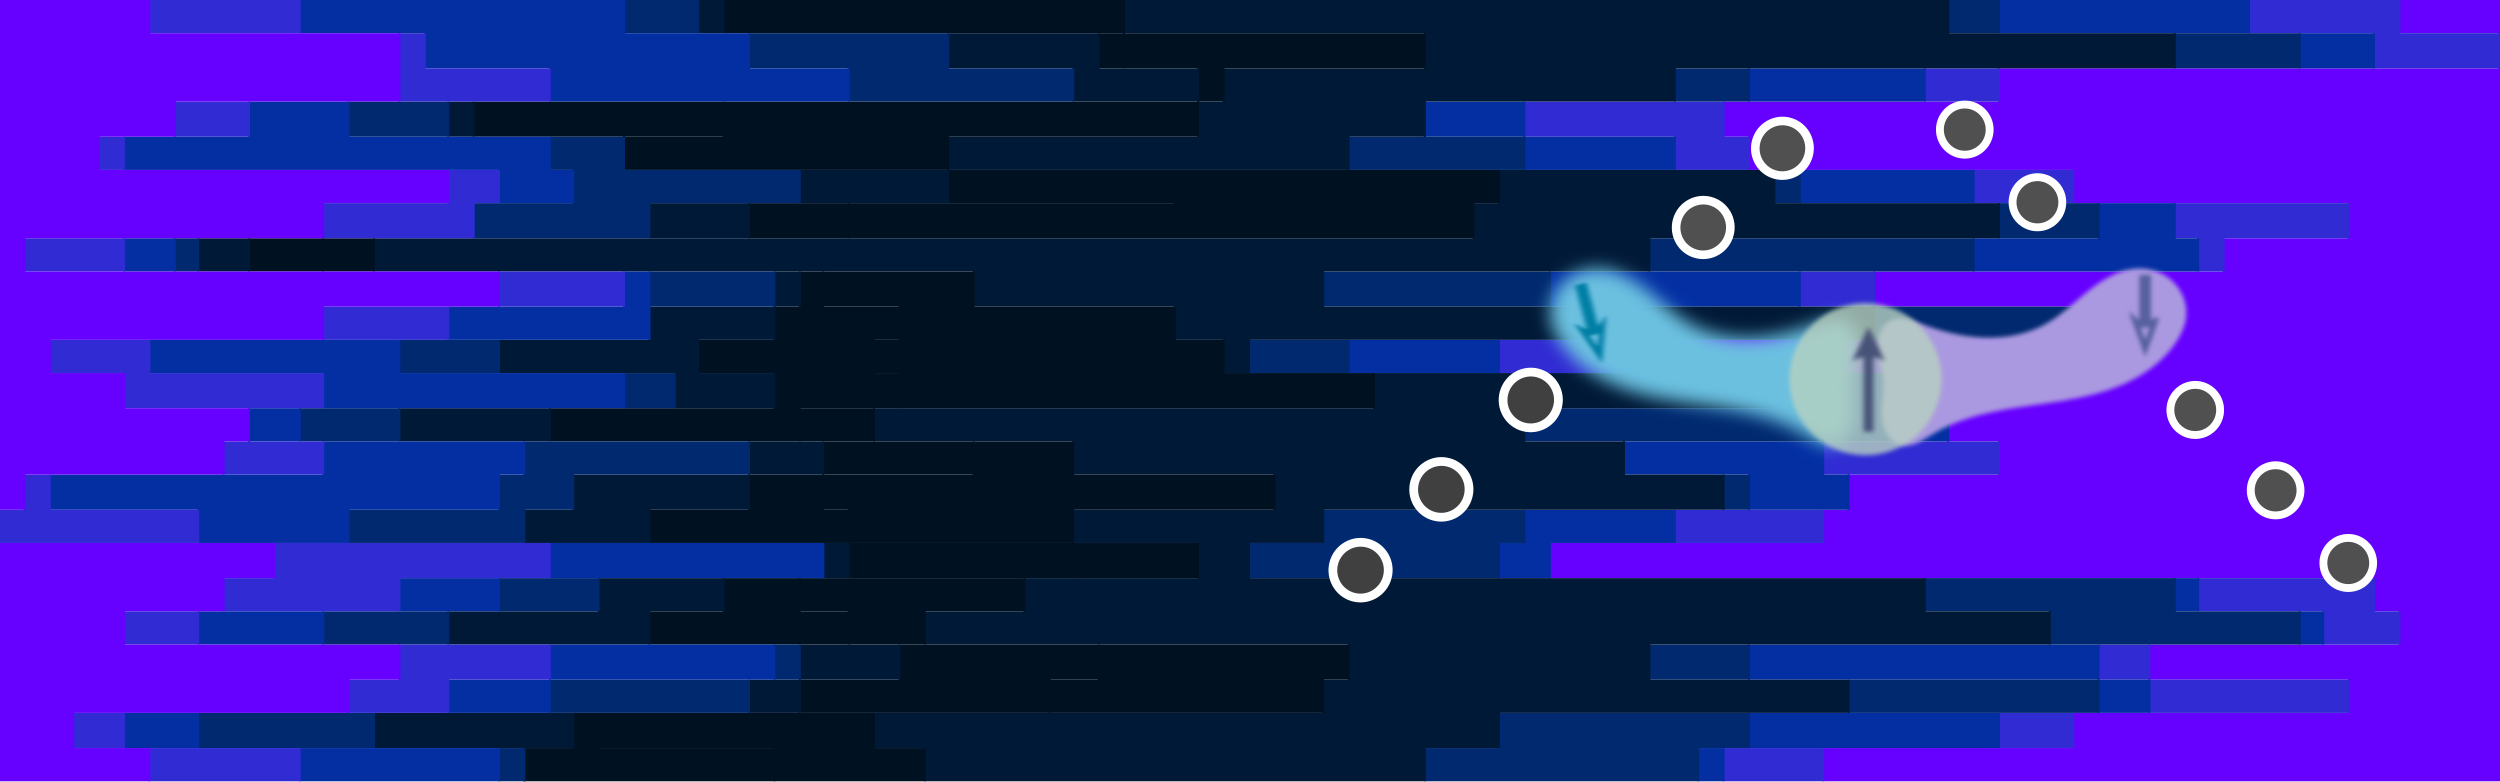
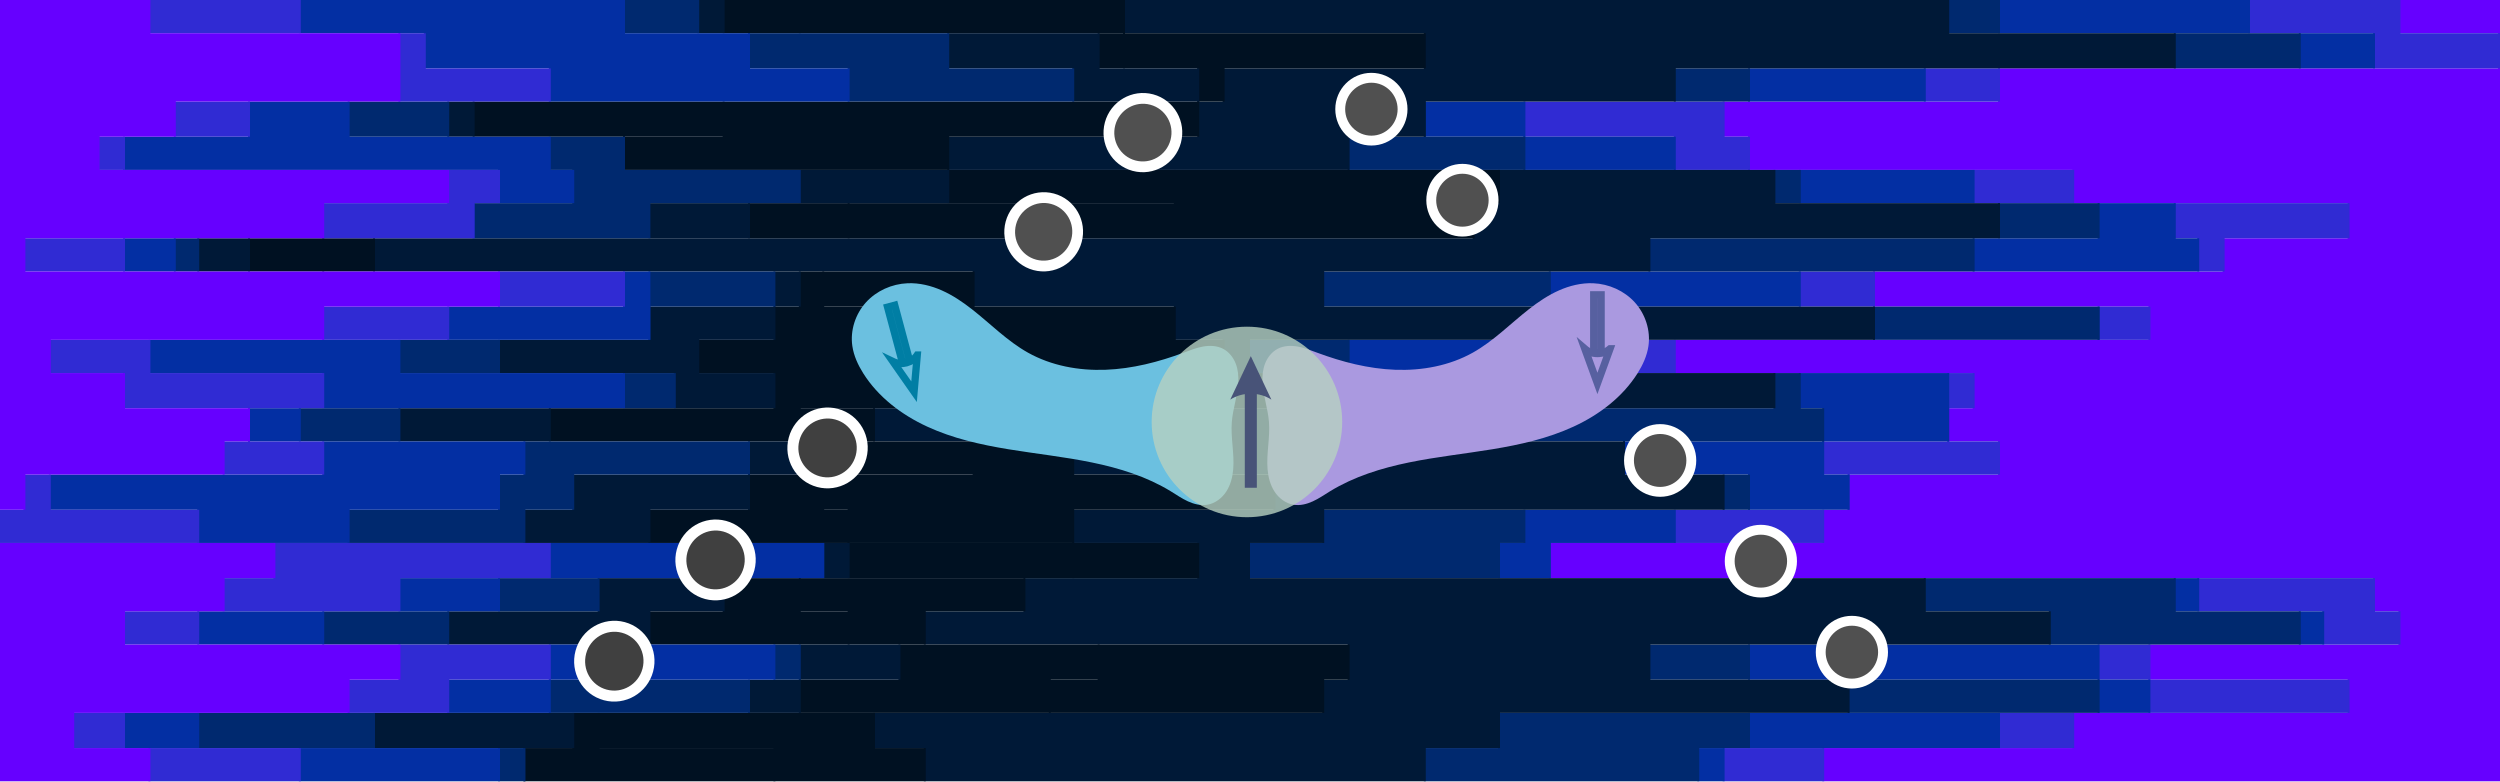
<svg xmlns="http://www.w3.org/2000/svg" width="338.667mm" height="105.833mm" viewBox="0 0 338.667 105.833" version="1.1" id="svg658" xml:space="preserve">
-   <defs id="defs655">
-     <filter style="color-interpolation-filters:sRGB" id="filter1449" x="-0.065" y="-0.114" width="1.13" height="1.227">
-       <feGaussianBlur stdDeviation="1.022" id="feGaussianBlur1451" />
-     </filter>
-     <filter style="color-interpolation-filters:sRGB" id="filter1453" x="-0.602" y="-0.12" width="2.204" height="1.319">
-       <feGaussianBlur stdDeviation="1.189" id="feGaussianBlur1455" />
-     </filter>
-     <filter style="color-interpolation-filters:sRGB" id="filter1457" x="-0.018" y="-0.031" width="1.036" height="1.063">
-       <feGaussianBlur stdDeviation="0.282" id="feGaussianBlur1459" />
-     </filter>
-     <filter style="color-interpolation-filters:sRGB" id="filter1461" x="-0.037" y="-0.037" width="1.073" height="1.073">
-       <feGaussianBlur stdDeviation="0.282" id="feGaussianBlur1463" />
-     </filter>
-     <filter style="color-interpolation-filters:sRGB" id="filter1465" x="-0.193" y="-0.046" width="1.385" height="1.093">
-       <feGaussianBlur stdDeviation="1.098" id="feGaussianBlur1467" />
-     </filter>
-     <filter style="color-interpolation-filters:sRGB" id="filter1469" x="-0.602" y="-0.12" width="2.204" height="1.319">
-       <feGaussianBlur stdDeviation="1.189" id="feGaussianBlur1471" />
-     </filter>
-   </defs>
+   <defs id="defs655" />
  <g id="layer1" transform="translate(23.75508,-416.3083)">
    <g id="g10941" transform="matrix(0.2645833,0,0,0.2645833,-23.75508,416.3083)">
      <path d="M 1189,400 H 933 v -17 h 128 v -18 h 141 v -17 h -102 v -18 h 128 v -17 h -13 V 296 H 793 v -18 h 140 v -17 h 13 v -18 h 77 v -17 h -26 v -17 h 13 V 191 H 857 v -17 h 243 V 157 H 959 v -18 h 179 v -17 h 64 V 104 H 1061 V 87 H 895 V 70 H 882 V 52 h 141 V 35 h 256 V 17 h -51 V 0 h 52 v 17 0 18 0 17 0 18 0 17 0 17 0 18 0 17 0 18 0 17 0 17 0 18 0 17 0 17 0 18 0 17 0 18 0 17 0 17 0 18 0 17 0 18 0 17 0 z" fill="#6600ff" id="path10900" />
      <path d="M 1087,400 H 882 v -17 h 141 v -18 h 77 v -17 h -26 v -18 h 115 v -17 h -64 V 296 H 793 v -18 h 64 v -17 h 89 v -18 h -13 v -17 h 64 v -17 0 -18 H 767 v -17 h 307 V 157 H 921 v -18 h 204 v -17 h -12 V 104 H 1010 V 87 H 857 V 70 H 780 V 52 H 985 V 35 h 230 V 17 h -64 V 0 h 78 v 17 h 51 V 35 H 1024 V 52 H 883 v 18 h 13 v 17 h 166 v 17 h 141 v 18 h -64 v 17 H 960 v 18 h 141 v 17 H 858 v 17 h 153 v 18 h -13 v 17 h 26 v 17 h -77 v 18 h -13 v 17 H 794 v 18 h 422 v 17 h 13 v 17 h -128 v 18 h 102 v 17 h -141 v 18 H 934 v 17 h 256 z" fill="#302bd3" id="path10902" />
      <path d="M 1074,400 H 869 v -17 h 26 v -18 h 179 V 348 H 895 v -18 h 282 v -17 h -64 V 296 H 767 v -18 h 13 V 261 H 895 V 243 H 831 V 226 H 933 V 209 H 921 V 191 H 690 v -17 h 384 V 157 H 793 v -18 h 217 v -17 h 64 V 104 H 921 V 87 H 780 V 70 H 729 V 52 H 895 V 35 h 282 V 17 H 1023 V 0 h 129 v 17 h 64 V 35 H 986 V 52 H 781 v 18 h 77 v 17 h 153 v 17 h 103 v 18 h 12 v 17 H 922 v 18 h 153 v 17 H 768 v 17 h 230 v 18 0 17 h -64 v 17 h 13 v 18 h -89 v 17 h -64 v 18 h 332 v 17 h 64 v 17 h -115 v 18 h 26 v 17 h -77 v 18 H 883 v 17 h 205 z" fill="#032fa3" id="path10904" />
      <path d="M 1023,400 H 729 v -17 h 38 V 365 H 946 V 348 H 844 v -18 h 205 V 313 H 985 V 296 H 639 v -18 h 38 V 261 H 882 V 243 H 831 V 226 H 780 V 209 H 908 V 191 H 639 V 174 H 959 V 157 H 677 v -18 h 167 v -17 h 179 V 104 H 908 V 87 H 690 V 70 h 39 V 52 H 857 V 35 h 256 V 17 H 997 V 0 h 27 v 17 h 154 V 35 H 896 V 52 H 730 v 18 h 51 v 17 h 141 v 17 h 153 v 18 h -64 v 17 H 794 v 18 h 281 v 17 H 691 v 17 h 231 v 18 h 12 v 17 H 832 v 17 h 64 v 18 H 781 v 17 h -13 v 18 h 346 v 17 h 64 v 17 H 896 v 18 h 179 v 17 H 896 v 18 h -26 v 17 h 205 z" fill="#00296f" id="path10906" />
      <path d="m 549,400 h -76 v -17 h -26 v -18 h 230 v -17 h 13 V 330 H 473 v -17 h 51 v -17 h 89 V 278 H 549 V 261 H 652 V 243 H 549 V 226 H 447 V 209 H 703 V 191 H 626 V 174 H 601 V 157 H 498 V 139 H 191 v -17 h 563 v -18 h 13 V 87 H 485 V 70 H 613 V 52 h 13 V 35 H 729 V 17 H 575 V 0 h 423 v 17 h 116 V 35 H 858 V 52 H 730 v 18 h -39 v 17 h 218 v 17 h 115 v 18 H 845 v 17 H 678 v 18 h 282 v 17 H 640 v 17 h 269 v 18 H 781 v 17 h 51 v 17 h 51 v 18 H 678 v 17 h -38 v 18 h 346 v 17 h 64 v 17 H 845 v 18 h 102 v 17 H 768 v 18 h -38 v 17 h 294 z" fill="#001937" id="path10908" />
      <path d="m 383,400 h 13 v -17 h -90 v -18 h 231 v -17 h 25 V 330 H 434 V 313 H 409 V 296 H 549 V 278 H 434 v -17 h -13 v -18 h 77 v -17 h -89 v -17 h 51 v -18 h -13 v -17 h 13 V 157 H 421 V 139 H 165 V 122 H 434 V 104 H 601 V 87 H 319 V 70 h 51 V 52 H 613 V 35 H 575 V 17 H 409 V 0 H 576 V 17 H 730 V 35 H 627 V 52 H 614 V 70 H 486 v 17 h 282 v 17 h -13 v 18 H 192 v 17 h 307 v 18 h 103 v 17 h 25 v 17 h 77 v 18 H 448 v 17 h 102 v 17 h 103 v 18 H 550 v 17 h 64 v 18 h -89 v 17 h -51 v 17 h 217 v 18 h -13 v 17 H 448 v 18 h 26 v 17 h 76 z" fill="#001122" id="path10910" />
      <path d="M 383,400 H 268 v -17 h 25 v -18 h 116 v -17 h 51 V 330 H 332 v -17 h 38 v -17 h 64 V 278 H 332 v -17 h 51 v -18 h 38 V 226 H 281 v -17 h 115 v -18 h -39 v -17 h 39 v -17 h 13 V 139 H 127 V 122 H 383 V 104 H 485 V 87 H 319 V 70 H 242 V 52 H 613 V 35 H 562 V 17 H 370 V 0 h 40 v 17 h 166 v 18 h 38 V 52 H 371 v 18 h -51 v 17 h 282 v 17 H 435 v 18 H 166 v 17 h 256 v 18 h 39 v 17 h -13 v 17 h 13 v 18 h -51 v 17 h 89 v 17 h -77 v 18 h 13 v 17 h 115 v 18 H 410 v 17 h 25 v 17 h 128 v 18 h -25 v 17 H 307 v 18 h 90 v 17 h -13 z" fill="#001122" id="path10912" />
      <path d="M 370,400 H 268 v -17 h -77 v -18 h 192 v -17 h 26 V 330 H 229 v -17 h 77 V 296 H 421 V 278 H 268 v -17 h 25 v -18 h 90 V 226 H 204 v -17 h 141 v -18 h -90 v -17 h 77 v -17 h 64 V 139 H 101 v -17 h 231 v -18 h 77 V 87 H 319 V 70 H 229 V 52 H 549 V 35 H 485 V 17 H 357 V 0 h 14 v 17 h 192 v 18 h 51 V 52 H 243 v 18 h 77 v 17 h 166 v 17 H 384 v 18 H 128 v 17 h 282 v 18 h -13 v 17 h -39 v 17 h 39 v 18 H 282 v 17 h 140 v 17 h -38 v 18 h -51 v 17 h 102 v 18 h -64 v 17 h -38 v 17 h 128 v 18 h -51 v 17 H 294 v 18 h -25 v 17 h 115 z" fill="#001937" id="path10914" />
      <path d="M 293,400 H 255 V 383 H 101 V 365 H 281 V 348 H 396 V 330 H 165 v -17 h 90 V 296 H 421 V 278 H 178 v -17 h 77 v -18 h 13 V 226 H 153 V 209 H 319 V 191 H 204 v -17 h 128 v -17 0 -18 H 89 v -17 h 153 v -18 h 51 V 87 H 281 V 70 H 178 V 52 H 434 V 35 H 383 V 17 H 319 V 0 h 39 v 17 h 128 v 18 h 64 V 52 H 230 v 18 h 90 v 17 h 90 v 17 h -77 v 18 H 102 v 17 h 295 v 18 h -64 v 17 h -77 v 17 h 90 v 18 H 205 v 17 h 179 v 17 h -90 v 18 h -25 v 17 h 153 v 18 H 307 v 17 h -77 v 17 h 180 v 18 h -26 v 17 H 192 v 18 h 77 v 17 h 102 z" fill="#00296f" id="path10916" />
      <path d="M 242,400 H 153 V 383 H 63 v -18 h 166 v -17 h 52 V 330 H 101 v -17 h 103 v -17 h 77 V 278 H 101 V 261 H 25 v -18 h 140 v -17 h -38 v -17 h 38 V 191 H 76 v -17 h 153 v -17 h 90 V 139 H 63 v -17 h 179 v -18 h 13 V 87 H 63 V 70 h 64 V 52 H 281 V 35 H 217 V 17 H 153 V 0 h 167 v 17 h 64 v 18 h 51 V 52 H 179 v 18 h 103 v 17 h 12 v 17 h -51 v 18 H 90 v 17 h 243 v 18 0 17 H 205 v 17 h 115 v 18 H 154 v 17 h 115 v 17 h -13 v 18 h -77 v 17 h 243 v 18 H 256 v 17 h -90 v 17 h 231 v 18 H 282 v 17 H 102 v 18 h 154 v 17 h 38 z" fill="#032fa3" id="path10918" />
      <path d="M 165,400 H 76 V 383 H 37 v -18 h 141 v -17 h 26 V 330 H 63 v -17 h 51 v -17 h 26 V 278 H 0 v -17 h 12 v -18 h 102 v -17 h 13 V 209 H 63 V 191 H 25 v -17 h 140 v -17 h 90 V 139 H 12 v -17 h 153 v -18 h 64 V 87 H 50 V 70 H 89 V 52 H 204 V 35 35 17 H 76 V 0 h 78 v 17 h 64 v 18 h 64 V 52 H 128 V 70 H 64 v 17 h 192 v 17 h -13 v 18 H 64 v 17 h 256 v 18 h -90 v 17 H 77 v 17 h 89 v 18 h -38 v 17 h 38 v 17 H 26 v 18 h 76 v 17 h 180 v 18 h -77 v 17 H 102 v 17 h 180 v 18 h -52 v 17 H 64 v 18 h 90 v 17 h 89 z" fill="#302bd3" id="path10920" />
      <path d="m 0,400 v 0 -17 0 -18 0 -17 0 -18 0 -17 0 -17 0 -18 0 -17 0 -18 0 -17 0 -17 0 -18 0 -17 0 -17 0 -18 0 -17 0 -18 0 -17 0 -17 0 -18 0 -17 0 -18 0 -17 h 77 v 17 h 128 v 18 0 17 H 90 V 70 H 51 v 17 h 179 v 17 h -64 v 18 H 13 v 17 h 243 v 18 h -90 v 17 H 26 v 17 h 38 v 18 h 64 v 17 h -13 v 17 H 13 v 18 H 0 v 17 h 141 v 18 h -26 v 17 H 64 v 17 h 141 v 18 h -26 v 17 H 38 v 18 h 39 v 17 h 89 z" fill="#6600ff" id="path10922" />
    </g>
-     <path style="fill:#6bc0e0;fill-opacity:1;stroke:none;stroke-width:0.024;stroke-dasharray:none;stroke-opacity:1;filter:url(#filter1449)" d="m 224.705,475.47 c -0.638,0.107 -1.296,-0.057 -1.884,-0.326 -0.588,-0.27 -1.122,-0.642 -1.674,-0.98 -2.337,-1.432 -4.999,-2.257 -7.684,-2.807 -2.685,-0.551 -5.416,-0.84 -8.121,-1.285 -2.705,-0.445 -5.407,-1.053 -7.897,-2.201 -2.489,-1.148 -4.769,-2.871 -6.229,-5.191 -0.511,-0.812 -0.921,-1.703 -1.06,-2.652 -0.221,-1.513 0.295,-3.105 1.319,-4.24 1.024,-1.135 2.529,-1.807 4.057,-1.869 1.149,-0.047 2.296,0.235 3.347,0.703 1.05,0.468 2.011,1.118 2.916,1.827 1.811,1.418 3.44,3.095 5.446,4.22 2.278,1.277 4.944,1.768 7.554,1.671 2.61,-0.097 5.173,-0.76 7.62,-1.671 0.617,-0.23 1.232,-0.477 1.881,-0.591 0.648,-0.114 1.342,-0.086 1.928,0.214 0.572,0.294 0.997,0.83 1.233,1.428 0.236,0.598 0.295,1.254 0.256,1.896 -0.077,1.283 -0.528,2.52 -0.629,3.802 -0.121,1.531 0.262,3.069 0.137,4.6 -0.063,0.765 -0.259,1.533 -0.679,2.177 -0.42,0.643 -1.081,1.15 -1.838,1.278 z" id="path2138-3-2" transform="matrix(1.111003,0,0,1.111003,-24.9773,-51.61931)" />
-     <g id="g17535" style="stroke-width:3;stroke-dasharray:none;filter:url(#filter1453)" transform="matrix(0.2546805,-0.06824145,0.06824145,0.2546805,204.7886,437.0922)">
+     <path style="fill:#6bc0e0;fill-opacity:1;stroke:none;stroke-width:0.033;stroke-dasharray:none;stroke-opacity:1" d="m 139.799,484.681 c -0.888,0.149 -1.804,-0.079 -2.622,-0.454 -0.819,-0.375 -1.562,-0.893 -2.33,-1.364 -3.253,-1.993 -6.959,-3.141 -10.697,-3.908 -3.738,-0.767 -7.539,-1.17 -11.304,-1.789 -3.765,-0.619 -7.527,-1.466 -10.992,-3.064 -3.465,-1.598 -6.639,-3.997 -8.671,-7.227 -0.711,-1.13 -1.282,-2.371 -1.475,-3.692 -0.307,-2.106 0.41,-4.322 1.836,-5.902 1.426,-1.58 3.521,-2.515 5.647,-2.602 1.6,-0.065 3.196,0.327 4.658,0.979 1.462,0.651 2.799,1.556 4.06,2.543 2.521,1.974 4.788,4.309 7.582,5.874 3.171,1.777 6.883,2.461 10.516,2.326 3.633,-0.135 7.201,-1.057 10.608,-2.326 0.858,-0.32 1.716,-0.664 2.618,-0.823 0.902,-0.159 1.868,-0.12 2.683,0.298 0.796,0.409 1.388,1.156 1.717,1.988 0.329,0.832 0.41,1.746 0.357,2.639 -0.107,1.786 -0.735,3.508 -0.875,5.292 -0.168,2.131 0.365,4.272 0.19,6.403 -0.087,1.065 -0.361,2.135 -0.945,3.03 -0.584,0.895 -1.504,1.601 -2.559,1.779 z" id="path2138-3-2" />
+     <g id="g17535" style="stroke-width:3;stroke-dasharray:none" transform="matrix(0.3191048,-0.08550389,0.08550389,0.3191048,114.8874,435.143)">
      <path style="color:#000000;fill:none;fill-opacity:1;stroke:#007ea4;stroke-width:3;stroke-dasharray:none;stroke-opacity:1" d="m -71.65,52.153 v 23.652 h 3.02 V 52.153 Z" id="path15220" />
      <g id="g15214" style="fill:none;fill-opacity:1;stroke:#007ea4;stroke-width:3;stroke-dasharray:none;stroke-opacity:1" transform="translate(0,6.35)">
        <path d="m -64.979,67.933 -5.162,14.195 -5.162,-14.195 c 3.007,2.581 7.304,2.581 10.323,0 z" style="fill:none;fill-opacity:1;fill-rule:evenodd;stroke:#007ea4;stroke-width:3;stroke-dasharray:none;stroke-opacity:1" id="path15216" />
      </g>
    </g>
-     <path style="fill:#aa99e0;fill-opacity:1;stroke:none;stroke-width:0.024;stroke-dasharray:none;stroke-opacity:1;filter:url(#filter1457)" d="m 233.084,475.47 c 0.638,0.107 1.296,-0.057 1.884,-0.326 0.588,-0.27 1.122,-0.642 1.674,-0.98 2.337,-1.432 4.999,-2.257 7.684,-2.807 2.685,-0.551 5.416,-0.84 8.121,-1.285 2.705,-0.445 5.407,-1.053 7.897,-2.201 2.489,-1.148 4.769,-2.871 6.229,-5.191 0.511,-0.812 0.921,-1.703 1.06,-2.652 0.221,-1.513 -0.295,-3.105 -1.319,-4.24 -1.024,-1.135 -2.529,-1.807 -4.057,-1.869 -1.149,-0.047 -2.296,0.235 -3.347,0.703 -1.05,0.468 -2.011,1.118 -2.916,1.827 -1.811,1.418 -3.44,3.095 -5.446,4.22 -2.278,1.277 -4.944,1.768 -7.554,1.671 -2.61,-0.097 -5.173,-0.76 -7.62,-1.671 -0.617,-0.23 -1.232,-0.477 -1.881,-0.591 -0.648,-0.114 -1.342,-0.086 -1.928,0.214 -0.572,0.294 -0.997,0.83 -1.233,1.428 -0.236,0.598 -0.295,1.254 -0.256,1.896 0.077,1.283 0.528,2.52 0.629,3.802 0.121,1.531 -0.262,3.069 -0.137,4.6 0.063,0.765 0.259,1.533 0.679,2.177 0.42,0.643 1.081,1.15 1.838,1.278 z" id="path2138-3" transform="matrix(1.111003,0,0,1.111003,-24.9773,-51.61931)" />
-     <circle style="opacity:0.8;fill:#b7d1c0;fill-opacity:1;stroke:none;stroke-width:0.475;filter:url(#filter1461)" id="path234" cx="228.559" cy="467.415" r="9.271" transform="matrix(1.111003,0,0,1.111003,-24.9773,-51.61931)" />
-     <g id="path962" style="fill:#485378;fill-opacity:1;stroke-width:2.771;stroke-dasharray:none;filter:url(#filter1465)" transform="matrix(0.3255674,0,0,0.250238,211.7473,442.4841)">
+     <path style="fill:#aa99e0;fill-opacity:1;stroke:none;stroke-width:0.033;stroke-dasharray:none;stroke-opacity:1" d="m 151.463,484.681 c 0.888,0.149 1.804,-0.079 2.622,-0.454 0.819,-0.375 1.562,-0.893 2.33,-1.364 3.253,-1.993 6.959,-3.141 10.697,-3.908 3.738,-0.767 7.539,-1.17 11.304,-1.789 3.765,-0.619 7.527,-1.466 10.992,-3.064 3.465,-1.598 6.639,-3.997 8.671,-7.227 0.711,-1.13 1.282,-2.371 1.475,-3.692 0.307,-2.106 -0.41,-4.322 -1.836,-5.902 -1.426,-1.58 -3.521,-2.515 -5.647,-2.602 -1.6,-0.065 -3.196,0.327 -4.658,0.979 -1.462,0.651 -2.799,1.556 -4.06,2.543 -2.521,1.974 -4.788,4.309 -7.582,5.874 -3.171,1.777 -6.883,2.461 -10.516,2.326 -3.633,-0.135 -7.201,-1.057 -10.608,-2.326 -0.858,-0.32 -1.716,-0.664 -2.618,-0.823 -0.902,-0.159 -1.868,-0.12 -2.683,0.298 -0.796,0.409 -1.388,1.156 -1.717,1.988 -0.329,0.832 -0.41,1.746 -0.357,2.639 0.107,1.786 0.735,3.508 0.875,5.292 0.168,2.131 -0.365,4.272 -0.19,6.403 0.087,1.065 0.361,2.135 0.945,3.03 0.584,0.895 1.504,1.601 2.559,1.779 z" id="path2138-3" />
+     <circle style="opacity:0.8;fill:#b7d1c0;fill-opacity:1;stroke:none;stroke-width:0.661" id="path234" cx="145.164" cy="473.469" r="12.905" />
+     <g id="path962" style="fill:#485378;fill-opacity:1;stroke-width:2.771;stroke-dasharray:none" transform="matrix(0.4079234,0,0,0.3135386,123.6063,441.8987)">
      <path style="color:#000000;fill:#485378;fill-opacity:1;stroke-width:2.771;stroke-dasharray:none" d="m 52.133,87.637 v 41.49 h 4 V 87.637 Z" id="path16028" />
      <g id="g16022" style="fill:#485378;fill-opacity:1;stroke-width:2.771;stroke-dasharray:none">
        <path d="m 47.296,91.054 6.836,-18.8 6.836,18.8 c -3.982,-3.418 -9.673,-3.418 -13.673,0 z" style="fill:#485378;fill-opacity:1;fill-rule:evenodd;stroke-width:2.771;stroke-dasharray:none" id="path16024" />
      </g>
    </g>
-     <g id="g17535-2" style="fill:none;fill-opacity:1;stroke:#5760a0;stroke-width:3;stroke-dasharray:none;stroke-opacity:1;filter:url(#filter1469)" transform="matrix(0.2636647,0,0,0.2636647,285.3391,440.1864)">
+     <g id="g17535-2" style="fill:none;fill-opacity:1;stroke:#5760a0;stroke-width:3;stroke-dasharray:none;stroke-opacity:1" transform="matrix(0.3303616,0,0,0.3303616,215.814,439.0199)">
      <path style="color:#000000;fill:none;fill-opacity:1;stroke:#5760a0;stroke-width:3;stroke-dasharray:none;stroke-opacity:1" d="m -71.65,52.153 v 23.652 h 3.02 V 52.153 Z" id="path15220-8" />
      <g id="g15214-9" style="fill:none;fill-opacity:1;stroke:#5760a0;stroke-width:3;stroke-dasharray:none;stroke-opacity:1" transform="translate(0,6.35)">
        <path d="m -64.979,67.933 -5.162,14.195 -5.162,-14.195 c 3.007,2.581 7.304,2.581 10.323,0 z" style="fill:none;fill-opacity:1;fill-rule:evenodd;stroke:#5760a0;stroke-width:3;stroke-dasharray:none;stroke-opacity:1" id="path15216-7" />
      </g>
    </g>
-     <ellipse style="fill:#505050;fill-opacity:1;stroke:#ffffff;stroke-width:1.068;stroke-dasharray:none;stroke-opacity:1" id="ellipse8880-4" cx="-273.628" cy="471.843" rx="3.37" ry="3.396" transform="scale(-1,1)" />
-     <ellipse style="fill:#505050;fill-opacity:1;stroke:#ffffff;stroke-width:1.068;stroke-dasharray:none;stroke-opacity:1" id="path8864-3-7-3" cx="-252.249" cy="443.706" rx="3.37" ry="3.396" transform="scale(-1,1)" />
-     <ellipse style="fill:#404040;fill-opacity:1;stroke:#ffffff;stroke-width:1.069;stroke-dasharray:none;stroke-opacity:1" id="ellipse9048" cx="202.686" cy="421.671" rx="3.374" ry="3.4" transform="matrix(1.073147,0.2875488,-0.2875488,1.073147,87.3501,-40.30728)" />
-     <ellipse style="fill:#505050;fill-opacity:1;stroke:#ffffff;stroke-width:1.048;stroke-dasharray:none;stroke-opacity:1" id="ellipse9052" cx="217.557" cy="395.913" rx="3.306" ry="3.332" transform="matrix(1.073147,0.2875488,-0.2875488,1.073147,87.3501,-40.30728)" />
-     <ellipse style="fill:#404040;fill-opacity:1;stroke:#ffffff;stroke-width:1.069;stroke-dasharray:none;stroke-opacity:1" id="ellipse15989" cx="194.978" cy="435.021" rx="3.374" ry="3.4" transform="matrix(1.073147,0.2875488,-0.2875488,1.073147,87.3501,-40.30728)" />
-     <ellipse style="fill:#505050;fill-opacity:1;stroke:#ffffff;stroke-width:1.068;stroke-dasharray:none;stroke-opacity:1" id="ellipse15991" cx="-284.516" cy="482.731" rx="3.37" ry="3.396" transform="scale(-1,1)" />
-     <ellipse style="fill:#505050;fill-opacity:1;stroke:#ffffff;stroke-width:1.048;stroke-dasharray:none;stroke-opacity:1" id="ellipse1076" cx="224.384" cy="384.088" rx="3.306" ry="3.332" transform="matrix(1.073147,0.2875488,-0.2875488,1.073147,87.3501,-40.30728)" />
-     <ellipse style="fill:#505050;fill-opacity:1;stroke:#ffffff;stroke-width:1.068;stroke-dasharray:none;stroke-opacity:1" id="ellipse1078" cx="-242.408" cy="433.866" rx="3.37" ry="3.396" transform="scale(-1,1)" />
-     <ellipse style="fill:#404040;fill-opacity:1;stroke:#ffffff;stroke-width:1.069;stroke-dasharray:none;stroke-opacity:1" id="ellipse1080" cx="188.012" cy="447.087" rx="3.374" ry="3.4" transform="matrix(1.073147,0.2875488,-0.2875488,1.073147,87.3501,-40.30728)" />
-     <ellipse style="fill:#505050;fill-opacity:1;stroke:#ffffff;stroke-width:1.068;stroke-dasharray:none;stroke-opacity:1" id="ellipse1082" cx="-294.357" cy="492.572" rx="3.37" ry="3.396" transform="scale(-1,1)" />
+     <ellipse style="fill:#505050;fill-opacity:1;stroke:#ffffff;stroke-width:1.338;stroke-dasharray:none;stroke-opacity:1" id="ellipse8880-4" cx="-201.14" cy="478.685" rx="4.222" ry="4.255" transform="scale(-1,1)" />
+     <ellipse style="fill:#505050;fill-opacity:1;stroke:#ffffff;stroke-width:1.338;stroke-dasharray:none;stroke-opacity:1" id="path8864-3-7-3" cx="-174.353" cy="443.43" rx="4.222" ry="4.255" transform="scale(-1,1)" />
+     <ellipse style="fill:#404040;fill-opacity:1;stroke:#ffffff;stroke-width:1.489;stroke-dasharray:none;stroke-opacity:1" id="ellipse9048" cx="208.795" cy="437.869" rx="4.696" ry="4.733" transform="rotate(15)" />
+     <ellipse style="fill:#505050;fill-opacity:1;stroke:#ffffff;stroke-width:1.459;stroke-dasharray:none;stroke-opacity:1" id="ellipse9052" cx="229.497" cy="402.012" rx="4.602" ry="4.638" transform="rotate(15)" />
+     <ellipse style="fill:#404040;fill-opacity:1;stroke:#ffffff;stroke-width:1.489;stroke-dasharray:none;stroke-opacity:1" id="ellipse15989" cx="198.066" cy="456.452" rx="4.696" ry="4.733" transform="rotate(15)" />
+     <ellipse style="fill:#505050;fill-opacity:1;stroke:#ffffff;stroke-width:1.338;stroke-dasharray:none;stroke-opacity:1" id="ellipse15991" cx="-214.783" cy="492.327" rx="4.222" ry="4.255" transform="scale(-1,1)" />
+     <ellipse style="fill:#505050;fill-opacity:1;stroke:#ffffff;stroke-width:1.459;stroke-dasharray:none;stroke-opacity:1" id="ellipse1076" cx="239.001" cy="385.552" rx="4.602" ry="4.638" transform="rotate(15)" />
+     <ellipse style="fill:#505050;fill-opacity:1;stroke:#ffffff;stroke-width:1.338;stroke-dasharray:none;stroke-opacity:1" id="ellipse1078" cx="-162.023" cy="431.1" rx="4.222" ry="4.255" transform="scale(-1,1)" />
+     <ellipse style="fill:#404040;fill-opacity:1;stroke:#ffffff;stroke-width:1.489;stroke-dasharray:none;stroke-opacity:1" id="ellipse1080" cx="188.368" cy="473.249" rx="4.696" ry="4.733" transform="rotate(15)" />
+     <ellipse style="fill:#505050;fill-opacity:1;stroke:#ffffff;stroke-width:1.338;stroke-dasharray:none;stroke-opacity:1" id="ellipse1082" cx="-227.113" cy="504.657" rx="4.222" ry="4.255" transform="scale(-1,1)" />
  </g>
</svg>
